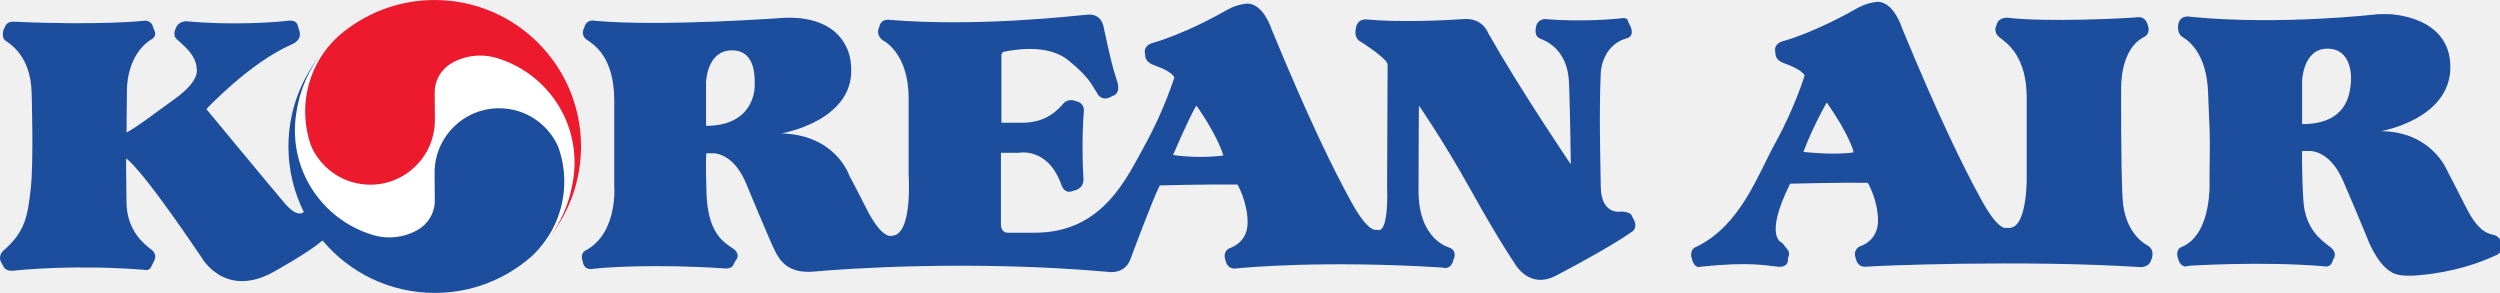
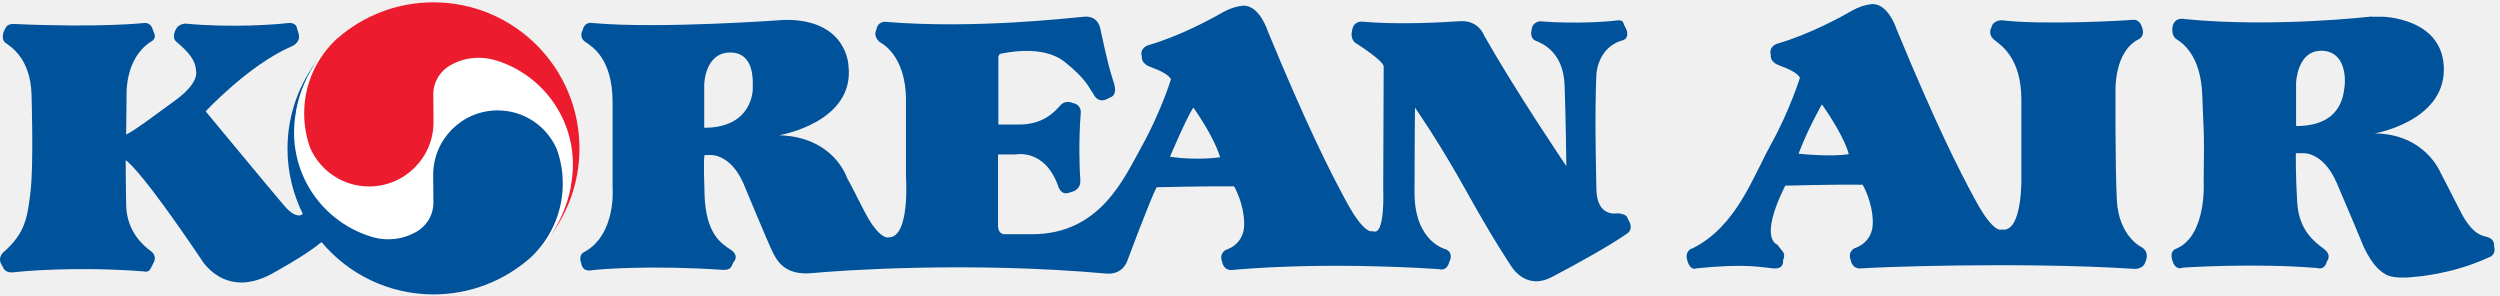
- <svg>
-   <defs id="defs4837" />
-   <g id="layer1" transform="translate(-350.618,-469.1507)">
-     <path id="path3189" style="fill:#1c4e9d;fill-opacity:1;fill-rule:nonzero;stroke:none" d="m 500.339,488.934 c 0,0 2.085,-4.897 2.975,-6.308 0,0 2.547,3.497 3.447,6.369 0,0 -2.872,0.45 -6.422,-0.061 m -59.609,-3.72 0,-5.518 c 0,0 0.058,-4.118 3.314,-4.118 3.273,0 2.861,4.002 2.895,4.508 0.028,0.516 -0.182,5.129 -6.209,5.129 z m 10.2,-13.804 c 0,0 -15.881,1.188 -24.449,0.389 0,0 -1.019,-0.273 -1.301,0.906 0,0 -0.555,0.898 0.34,1.519 0.895,0.624 3.494,2.143 3.494,7.778 0,5.637 0,10.871 0,10.871 0,0 0.508,5.977 -3.61,8.225 0,0 -0.84,0.284 -0.392,1.472 0,0 0.058,1.069 1.246,0.903 1.177,-0.174 7.83,-0.679 16.956,-0.058 0,0 0.784,0.058 1.003,-0.458 0.232,-0.494 0.293,-0.555 0.293,-0.555 0,0 0.793,-0.787 -0.403,-1.577 -1.177,-0.787 -3.151,-1.975 -3.317,-6.988 -0.169,-5.018 0,-5.126 0,-5.126 l 0.729,0 c 0,0 2.527,-0.232 4.223,3.615 0,0 3.273,7.877 3.776,8.833 0.511,0.964 1.467,2.988 5.018,2.649 3.546,-0.334 20.102,-1.522 37.687,0.058 0,0 1.917,0.282 2.649,-1.58 0,0 3.041,-8.167 3.77,-9.471 0,0 6.427,-0.166 9.921,-0.11 0,0 1.29,2.201 1.29,4.85 0,2.649 -2.303,3.27 -2.303,3.27 0,0 -0.961,0.389 -0.508,1.577 0,0 0.169,1.13 1.295,1.014 1.121,-0.116 11.208,-1.069 26.418,-0.116 0,0 1.016,0.4 1.351,-0.953 0,0 0.621,-1.072 -0.45,-1.58 0,0 -3.991,-0.898 -3.991,-7.272 0,-6.369 0.055,-10.868 0.055,-10.868 0,0 3.035,4.334 6.643,10.819 3.607,6.477 5.524,9.242 5.524,9.242 0,0 1.804,3.494 5.347,1.632 3.549,-1.856 7.38,-3.999 9.578,-5.527 0,0 0.851,-0.389 0.392,-1.469 l -0.331,-0.671 c 0,0 -0.061,-0.392 -1.24,-0.508 0,0 -2.649,0.624 -2.709,-3.154 -0.05,-3.77 -0.226,-9.126 0,-14.589 0,0 0.116,-3.386 3.215,-4.342 0,0 1.121,-0.108 0.616,-1.461 l -0.337,-0.682 c 0,0 0,-0.563 -0.784,-0.447 -0.787,0.116 -5.184,0.505 -9.855,0.116 0,0 -1.016,0 -1.135,1.121 0,0 -0.276,1.019 0.514,1.353 0.787,0.337 3.544,1.353 3.72,5.687 0.163,4.35 0.221,10.371 0.221,10.371 0,0 -6.424,-9.465 -10.537,-16.732 0,0 -0.671,-1.975 -3.104,-1.801 -2.408,0.166 -8.222,0.447 -12.445,0.047 0,0 -1.185,-0.163 -1.353,1.19 0,0 -0.337,1.179 0.677,1.685 0,0 3.383,2.143 3.383,2.875 0,0.737 -0.064,15.724 -0.064,15.724 0,0 0.29,6.143 -1.348,5.353 0,0 -0.956,0.619 -3.265,-3.61 -2.309,-4.226 -5.297,-10.252 -10.139,-21.977 0,0 -1.019,-3.265 -3.099,-3.265 0,0 -1.24,0.061 -2.533,0.782 -1.298,0.74 -5.413,3.049 -9.692,4.292 0,0 -1.127,0.334 -0.793,1.461 0,0 -0.163,0.84 1.072,1.306 1.237,0.445 2.309,0.953 2.646,1.566 0,0 -1.293,4.171 -3.662,8.463 -2.367,4.276 -5.402,11.374 -14.138,11.374 l -3.439,0 c 0,0 -0.898,0.108 -0.898,-1.127 0,-1.237 0,-9.068 0,-9.068 l 2.254,0 c 0,0 3.657,-0.793 5.411,3.941 0,0 0.331,1.464 1.572,0.898 0,0 1.406,-0.166 1.295,-1.577 -0.11,-1.403 -0.218,-5.239 0.055,-8.617 0,0 0.116,-1.014 -1.014,-1.237 0,0 -0.898,-0.45 -1.577,0.282 -0.674,0.729 -2.085,2.472 -5.297,2.472 -3.204,0 -2.638,0 -2.638,0 l 0,-8.449 c 0,0 -0.061,-0.558 0.329,-0.616 0.392,-0.058 5.3,-1.246 8.17,1.061 2.872,2.317 3.049,3.273 3.662,4.121 0,0 0.561,1.411 2.025,0.458 0,0 1.132,-0.177 0.566,-1.922 -0.566,-1.757 -0.729,-2.364 -1.685,-6.764 0,0 -0.177,-1.862 -2.088,-1.685 -1.914,0.166 -13.909,1.577 -25.181,0.671 0,0 -1.179,-0.282 -1.409,0.964 0,0 -0.511,0.837 0.447,1.624 0,0 3.32,1.53 3.32,7.383 0,5.861 0,9.808 0,9.808 0,0 0.569,7.778 -2.19,7.778 0,0 -1.188,0.505 -3.209,-3.497 -2.027,-3.999 -2.141,-4.115 -2.141,-4.115 0,0 -1.635,-5.248 -8.681,-5.466 0,0 9.747,-1.632 8.847,-8.957 0,0 -0.166,-5.582 -7.485,-5.803" />
-     <path id="path3191" style="fill:#1c4e9d;fill-opacity:1;fill-rule:nonzero;stroke:none" d="m 583.761,482.228 c 3.046,4.334 3.444,6.366 3.444,6.366 -2.417,0.4 -6.416,-0.055 -6.416,-0.055 1.171,-3.157 2.972,-6.311 2.972,-6.311 m 25.529,9.131 c 0,0 0.221,7.374 -2.538,6.866 0,0 -0.964,0.624 -3.27,-3.602 -2.303,-4.22 -5.295,-10.252 -10.139,-21.969 0,0 -1.014,-3.273 -3.099,-3.273 0,0 -1.235,0.061 -2.53,0.782 -1.301,0.74 -5.411,3.055 -9.689,4.292 0,0 -1.135,0.334 -0.795,1.461 0,0 -0.171,0.848 1.074,1.295 1.237,0.458 2.312,0.956 2.643,1.58 0,0 -1.29,4.165 -3.66,8.449 -2.364,4.287 -4.455,10.537 -10.026,13.351 0,0 -1.08,0.232 -0.732,1.53 0.395,1.461 1.127,1.069 1.127,1.069 6.477,-0.679 8.452,-0.116 9.918,0 1.461,0.108 1.235,-1.069 1.235,-1.069 0.392,-0.74 -0.11,-1.188 -0.11,-1.188 l -0.619,-0.79 c 0,0 -2.425,-0.624 1.011,-7.548 0,0 6.43,-0.166 9.918,-0.116 0,0 1.301,2.193 1.301,4.842 0,2.657 -2.315,3.27 -2.315,3.27 0,0 -0.961,0.398 -0.514,1.577 0,0 0.174,1.13 1.304,1.022 1.124,-0.116 19.831,-0.906 35.041,0.05 0,0 1.066,0.058 1.345,-0.895 0,0 0.624,-1.188 -0.445,-1.862 0,0 -2.991,-1.353 -3.212,-6.134 -0.229,-4.8 -0.166,-13.873 -0.166,-13.873 0,0 -0.229,-5.065 2.977,-6.637 0,0 0.845,-0.403 0.4,-1.533 0,0 -0.226,-1.063 -1.248,-0.956 -1.011,0.116 -11.653,0.679 -16.666,0.058 0,0 -1.138,-0.058 -1.356,0.898 0,0 -0.561,0.911 0.4,1.643 0.956,0.729 3.433,2.417 3.433,7.662 0,5.239 0,9.747 0,9.747" />
-     <path id="path3193" style="fill:#1c4e9d;fill-opacity:1;fill-rule:nonzero;stroke:none" d="m 644.439,484.993 0,-5.524 c 0,0 0.116,-4.107 3.215,-4.107 3.099,0 3.146,3.477 2.986,4.618 -0.158,1.127 -0.447,5.013 -6.201,5.013 m 9.692,-14.034 c 0,0 -12.396,1.464 -23.885,0.342 0,0 -1.464,-0.398 -1.638,1.121 0,0 -0.108,1.014 0.516,1.417 0.619,0.384 3.151,1.911 3.32,7.203 0.174,5.295 0.282,3.773 0.174,10.99 0,0 0.436,6.924 -3.494,8.617 0,0 -1.019,0.224 -0.456,1.696 0,0 0.34,1.127 1.287,0.729 0,0 9.244,-0.613 17.248,0.058 0,0 0.906,0.34 1.182,-0.848 0,0 0.732,-0.787 -0.389,-1.635 -1.135,-0.837 -3.16,-2.309 -3.392,-5.861 -0.226,-3.555 -0.166,-6.361 -0.166,-6.361 l 0.793,0 c 0,0 2.649,-0.345 4.45,3.828 1.806,4.168 3.044,7.214 3.044,7.214 0,0 1.177,3.323 3.096,4.394 0,0 0.787,0.737 3.718,0.389 0,0 4.789,-0.273 9.52,-2.466 0,0 1.069,-0.232 0.726,-1.469 0,0 0.232,-0.969 -1.116,-1.243 -1.353,-0.284 -2.364,-1.58 -3.325,-3.499 -0.964,-1.909 -2.431,-4.731 -2.431,-4.731 0,0 -1.967,-4.889 -8.394,-4.955 0,0 8.844,-1.519 8.844,-8.178 0,-6.637 -7.877,-6.753 -7.877,-6.753" />
-     <path id="path3195" style="fill:#ffffff;fill-opacity:1;fill-rule:nonzero;stroke:none" d="m 424.771,487.849 c 0,10.313 -8.352,18.674 -18.663,18.674 -10.313,0 -18.676,-8.36 -18.676,-18.674 0,-10.321 8.363,-18.682 18.676,-18.682 10.31,0 18.663,8.36 18.663,18.682" />
-     <path id="path3197" style="fill:#ed192d;fill-opacity:1;fill-rule:nonzero;stroke:none" d="m 414.127,476.589 c 5.687,1.746 9.824,7.04 9.824,13.313 0,0.922 -0.094,1.806 -0.26,2.665 l -0.022,0.122 c -0.431,2.458 -1.431,4.731 -2.848,6.654 l -0.028,0.03 c 2.491,-3.171 3.983,-7.181 3.983,-11.539 0,-10.313 -8.366,-18.682 -18.687,-18.682 -4.695,0 -8.982,1.737 -12.269,4.601 l -0.047,0.042 c -2.588,2.375 -4.204,5.786 -4.204,9.573 0,1.561 0.271,3.074 0.784,4.466 l 0.025,0.066 c 1.301,2.839 4.171,4.822 7.501,4.822 4.549,0 8.244,-3.684 8.244,-8.242 l -0.025,-3.546 c 0,-1.619 0.911,-3.049 2.251,-3.778 l 0.013,-0.004 c 1.047,-0.572 2.243,-0.909 3.53,-0.909 0.776,0 1.519,0.116 2.221,0.34 l 0.011,0.009" />
-     <path id="path3199" style="fill:#1c4e9d;fill-opacity:1;fill-rule:nonzero;stroke:none" d="m 391.799,499.864 c 3.428,4.077 8.565,6.673 14.31,6.673 4.698,0 8.998,-1.735 12.28,-4.599 l 0.044,-0.033 c 2.588,-2.384 4.206,-5.795 4.206,-9.578 0,-1.563 -0.276,-3.074 -0.787,-4.469 l -0.025,-0.058 c -1.304,-2.856 -4.165,-4.833 -7.504,-4.833 -4.549,0 -8.239,3.687 -8.239,8.236 l 0.025,3.557 c 0,1.621 -0.911,3.046 -2.254,3.776 l -0.013,0.009 c -1.047,0.572 -2.251,0.906 -3.524,0.906 -0.782,0 -1.527,-0.127 -2.226,-0.34 l -0.009,-0.011 c -5.69,-1.751 -9.827,-7.049 -9.827,-13.31 0,-0.914 0.091,-1.809 0.26,-2.674 l 0.015,-0.116 c 0.434,-2.464 1.433,-4.72 2.859,-6.651 l 0.018,-0.03 c -2.486,3.171 -3.98,7.181 -3.98,11.531 0,2.997 0.71,5.839 1.964,8.352 l -0.155,0.116 c 0,0 -0.724,0.555 -2.196,-1.127 -1.467,-1.696 -10.084,-12.117 -10.084,-12.117 0,0 5.469,-5.861 10.821,-8.225 0,0 1.4,-0.453 1.069,-1.688 l -0.229,-0.737 c 0,0 -0.047,-0.793 -1.295,-0.624 -1.237,0.174 -7.101,0.624 -12.954,0.058 0,0 -0.903,0 -1.24,0.74 0,0 -0.569,0.956 0,1.511 0.566,0.572 2.596,1.978 2.596,3.892 0,0 0.439,1.414 -2.651,3.662 -3.104,2.259 -5.016,3.72 -6.308,4.402 l 0.05,-5.297 c 0,0 -0.166,-4.45 3.046,-6.543 0,0 0.784,-0.331 0.505,-1.063 l -0.218,-0.563 c 0,0 -0.18,-0.906 -1.135,-0.798 0,0 -5.571,0.624 -16.677,0.116 0,0 -0.735,-0.058 -1.011,0.508 l -0.224,0.447 c 0,0 -0.395,1.022 0.224,1.469 0.624,0.45 3.212,1.978 3.328,6.643 0,0 0.279,8.849 -0.116,12.285 -0.398,3.441 -0.674,5.413 -3.436,7.83 0,0 -0.732,0.574 -0.395,1.414 l 0.395,0.729 c 0,0 0.279,0.566 1.235,0.458 0.961,-0.116 7.891,-0.798 16.677,-0.116 0,0 0.624,0.224 0.903,-0.392 l 0.395,-0.79 c 0,0 0.45,-0.787 -0.395,-1.411 -0.848,-0.621 -3.102,-2.417 -3.151,-5.911 -0.055,-3.494 -0.055,-5.706 -0.055,-5.706 0,0 1.522,0.627 9.628,12.633 0,0 2.875,5.181 8.957,1.975 0,0 4.45,-2.425 6.308,-4.002 l 0.196,-0.116" />
-   </g>
+ <svg xmlns="http://www.w3.org/2000/svg" width="321" height="38" viewBox="0 0 321 38" fill="none">
+   <path d="M100.647 2.559C100.647 2.559 84.703 3.741 76.117 2.958C76.117 2.958 75.098 2.677 74.817 3.859C74.817 3.859 74.255 4.761 75.157 5.381C76.058 6.002 78.659 7.524 78.659 13.184V24.089C78.659 24.089 79.161 30.088 75.038 32.349C75.038 32.349 74.196 32.63 74.639 33.812C74.639 33.812 74.699 34.891 75.881 34.714C77.063 34.536 83.742 34.034 92.904 34.655C92.904 34.655 93.702 34.714 93.924 34.197C94.145 33.694 94.204 33.635 94.204 33.635C94.204 33.635 95.002 32.837 93.805 32.054C92.623 31.256 90.643 30.074 90.466 25.05C90.288 20.025 90.466 19.907 90.466 19.907H91.205C91.205 19.907 93.746 19.686 95.446 23.527C95.446 23.527 98.726 31.433 99.228 32.408C99.731 33.369 100.691 35.408 104.253 35.068C107.814 34.728 124.438 33.546 142.067 35.127C142.067 35.127 143.988 35.408 144.727 33.546C144.727 33.546 147.786 25.345 148.51 24.045C148.51 24.045 154.953 23.882 158.455 23.927C158.455 23.927 159.755 26.128 159.755 28.788C159.755 31.448 157.435 32.069 157.435 32.069C157.435 32.069 156.475 32.468 156.933 33.65C156.933 33.65 157.095 34.773 158.233 34.669C159.371 34.551 169.479 33.591 184.743 34.551C184.743 34.551 185.763 34.95 186.103 33.591C186.103 33.591 186.723 32.512 185.645 32.01C185.645 32.01 181.625 31.108 181.625 24.724C181.625 18.341 181.684 13.819 181.684 13.819C181.684 13.819 184.743 18.163 188.349 24.665C191.969 31.167 193.89 33.931 193.89 33.931C193.89 33.931 195.693 37.433 199.254 35.571C202.816 33.709 206.658 31.552 208.859 30.029C208.859 30.029 209.702 29.63 209.258 28.567L208.918 27.887C208.918 27.887 208.859 27.488 207.677 27.384C207.677 27.384 205.017 28.005 204.973 24.222C204.914 20.439 204.751 15.06 204.973 9.578C204.973 9.578 205.091 6.179 208.194 5.219C208.194 5.219 209.317 5.101 208.815 3.756L208.475 3.076C208.475 3.076 208.475 2.515 207.677 2.618C206.879 2.736 202.476 3.12 197.777 2.736C197.777 2.736 196.757 2.736 196.654 3.859C196.654 3.859 196.373 4.879 197.156 5.219C197.954 5.559 200.717 6.578 200.895 10.923C201.057 15.267 201.116 21.326 201.116 21.326C201.116 21.326 194.673 11.824 190.551 4.539C190.551 4.539 189.871 2.559 187.447 2.721C185.024 2.899 179.202 3.18 174.961 2.781C174.961 2.781 173.779 2.603 173.601 3.963C173.601 3.963 173.261 5.145 174.281 5.662C174.281 5.662 177.665 7.805 177.665 8.544C177.665 9.282 177.606 24.311 177.606 24.311C177.606 24.311 177.887 30.473 176.246 29.675C176.246 29.675 175.286 30.295 172.966 26.054C170.646 21.813 167.646 15.77 162.785 4.007C162.785 4.007 161.765 0.727 159.681 0.727C159.681 0.727 158.44 0.786 157.14 1.51C155.839 2.249 151.717 4.569 147.416 5.81C147.416 5.81 146.279 6.15 146.618 7.288C146.618 7.288 146.456 8.13 147.697 8.588C148.938 9.046 150.017 9.548 150.357 10.169C150.357 10.169 149.057 14.351 146.678 18.651C144.298 22.951 141.254 30.074 132.492 30.074H129.049C129.049 30.074 128.147 30.192 128.147 28.936V19.833H130.408C130.408 19.833 134.088 19.035 135.831 23.794C135.831 23.794 136.171 25.256 137.412 24.695C137.412 24.695 138.816 24.518 138.713 23.114C138.595 21.71 138.491 17.853 138.772 14.469C138.772 14.469 138.89 13.45 137.752 13.228C137.752 13.228 136.851 12.77 136.171 13.509C135.491 14.248 134.073 15.991 130.851 15.991C127.63 15.991 128.191 15.991 128.191 15.991V7.509C128.191 7.509 128.132 6.948 128.531 6.889C128.93 6.829 133.851 5.647 136.733 7.967C139.614 10.287 139.777 11.248 140.412 12.09C140.412 12.09 140.974 13.509 142.451 12.548C142.451 12.548 143.589 12.386 143.013 10.627C142.451 8.869 142.274 8.248 141.314 3.845C141.314 3.845 141.136 1.983 139.215 2.145C137.294 2.308 125.251 3.726 113.946 2.825C113.946 2.825 112.764 2.544 112.528 3.785C112.528 3.785 112.025 4.628 112.986 5.426C112.986 5.426 116.326 6.948 116.326 12.829V22.671C116.326 22.671 116.887 30.473 114.124 30.473C114.124 30.473 112.942 30.975 110.902 26.971C108.863 22.951 108.76 22.848 108.76 22.848C108.76 22.848 107.119 17.587 100.056 17.366C100.056 17.366 109.838 15.725 108.937 8.381C108.937 8.381 108.774 2.781 101.416 2.559H100.618H100.647ZM90.421 16.405V10.864C90.421 10.864 90.481 6.741 93.761 6.741C97.041 6.741 96.628 10.76 96.657 11.263C96.687 11.78 96.48 16.405 90.436 16.405H90.421ZM150.224 20.129C150.224 20.129 152.308 15.208 153.224 13.804C153.224 13.804 155.765 17.306 156.667 20.188C156.667 20.188 153.785 20.646 150.224 20.129Z" fill="#00529B" />
+   <path d="M259.545 22.568C259.545 22.568 259.766 29.971 257.003 29.469C257.003 29.469 256.043 30.09 253.723 25.849C251.403 21.608 248.403 15.564 243.541 3.801C243.541 3.801 242.522 0.521 240.438 0.521C240.438 0.521 239.197 0.58 237.896 1.319C236.596 2.058 232.473 4.378 228.173 5.619C228.173 5.619 227.05 5.959 227.375 7.097C227.375 7.097 227.198 7.939 228.454 8.397C229.695 8.855 230.774 9.357 231.114 9.978C231.114 9.978 229.813 14.16 227.434 18.46C225.055 22.76 222.971 29.026 217.371 31.863C217.371 31.863 216.292 32.084 216.632 33.385C217.031 34.848 217.755 34.464 217.755 34.464C224.257 33.784 226.237 34.345 227.7 34.464C229.178 34.582 228.941 33.385 228.941 33.385C229.34 32.646 228.823 32.203 228.823 32.203L228.203 31.405C228.203 31.405 225.764 30.784 229.222 23.839C229.222 23.839 235.665 23.662 239.167 23.721C239.167 23.721 240.468 25.922 240.468 28.582C240.468 31.242 238.148 31.863 238.148 31.863C238.148 31.863 237.187 32.262 237.645 33.444C237.645 33.444 237.822 34.567 238.945 34.464C240.083 34.345 258.85 33.562 274.115 34.523C274.115 34.523 275.194 34.582 275.474 33.621C275.474 33.621 276.095 32.439 275.016 31.759C275.016 31.759 272.017 30.4 271.795 25.597C271.573 20.795 271.632 11.692 271.632 11.692C271.632 11.692 271.411 6.609 274.632 5.028C274.632 5.028 275.489 4.629 275.031 3.506C275.031 3.506 274.809 2.427 273.79 2.545C272.77 2.663 262.086 3.225 257.062 2.604C257.062 2.604 255.924 2.545 255.703 3.506C255.703 3.506 255.141 4.407 256.102 5.146C257.062 5.885 259.545 7.569 259.545 12.83V22.612V22.568ZM233.936 13.406C236.995 17.766 237.379 19.79 237.379 19.79C234.956 20.189 230.936 19.731 230.936 19.731C232.118 16.569 233.936 13.392 233.936 13.392V13.406Z" fill="#00529B" />
+   <path d="M304.541 2.116C304.541 2.116 292.098 3.579 280.572 2.456C280.572 2.456 279.109 2.057 278.932 3.594C278.932 3.594 278.814 4.614 279.434 5.013C280.055 5.412 282.597 6.934 282.774 12.254C282.951 17.573 283.055 16.036 282.951 23.277C282.951 23.277 283.395 30.237 279.449 31.922C279.449 31.922 278.43 32.143 278.991 33.621C278.991 33.621 279.331 34.759 280.292 34.36C280.292 34.36 289.557 33.739 297.581 34.419C297.581 34.419 298.482 34.759 298.763 33.577C298.763 33.577 299.502 32.779 298.364 31.936C297.226 31.094 295.202 29.616 294.965 26.055C294.743 22.494 294.788 19.672 294.788 19.672H295.586C295.586 19.672 298.246 19.332 300.048 23.514C301.851 27.695 303.107 30.754 303.107 30.754C303.107 30.754 304.289 34.094 306.21 35.158C306.21 35.158 307.008 35.897 309.949 35.557C309.949 35.557 314.752 35.276 319.495 33.074C319.495 33.074 320.574 32.853 320.234 31.597C320.234 31.597 320.456 30.636 319.096 30.355C317.737 30.075 316.717 28.774 315.771 26.853C314.811 24.932 313.333 22.11 313.333 22.11C313.333 22.11 311.353 17.189 304.91 17.13C304.91 17.13 313.791 15.608 313.791 8.929C313.791 2.249 305.871 2.146 305.871 2.146H304.511L304.541 2.116ZM294.817 16.184V10.643C294.817 10.643 294.936 6.52 298.039 6.52C301.142 6.52 301.201 10.022 301.038 11.16C300.876 12.298 300.58 16.184 294.817 16.184Z" fill="#00529B" />
+   <path d="M74.403 19.05C74.403 29.394 66.01 37.788 55.666 37.788C45.322 37.788 36.928 29.394 36.928 19.05C36.928 8.706 45.322 0.313 55.666 0.313C66.01 0.313 74.403 8.706 74.403 19.05Z" fill="white" />
+   <path d="M63.705 7.761C69.408 9.519 73.561 14.839 73.561 21.119C73.561 22.035 73.472 22.936 73.31 23.794V23.912C72.852 26.38 71.861 28.655 70.428 30.591L70.398 30.621C72.911 27.429 74.403 23.41 74.403 19.05C74.403 8.692 66.01 0.298 55.651 0.298C50.937 0.298 46.622 2.042 43.327 4.923L43.283 4.953C40.682 7.332 39.056 10.76 39.056 14.558C39.056 16.139 39.337 17.646 39.84 19.035L39.869 19.095C41.169 21.947 44.051 23.941 47.391 23.941C51.957 23.941 55.666 20.247 55.666 15.681L55.636 12.12C55.636 10.479 56.552 9.061 57.897 8.337H57.912C58.961 7.746 60.173 7.421 61.458 7.421C62.242 7.421 62.98 7.539 63.69 7.761H63.705Z" fill="#EC1B2E" />
+   <path d="M41.303 31.109C44.746 35.202 49.903 37.803 55.666 37.803C60.38 37.803 64.695 36.059 67.99 33.193L68.034 33.163C70.635 30.784 72.26 27.356 72.26 23.558C72.26 21.977 71.98 20.47 71.463 19.08L71.433 19.021C70.132 16.155 67.251 14.175 63.897 14.175C59.331 14.175 55.621 17.884 55.621 22.45L55.651 26.011C55.651 27.651 54.735 29.07 53.39 29.809H53.375C52.326 30.4 51.114 30.725 49.844 30.725C49.06 30.725 48.322 30.607 47.612 30.37C41.908 28.612 37.756 23.292 37.756 17.012C37.756 16.096 37.845 15.194 38.007 14.337V14.219C38.465 11.751 39.47 9.49 40.889 7.54L40.918 7.51C38.421 10.702 36.914 14.721 36.914 19.08C36.914 22.095 37.623 24.932 38.879 27.459L38.731 27.577C38.731 27.577 37.992 28.139 36.53 26.454C35.067 24.755 26.407 14.293 26.407 14.293C26.407 14.293 31.89 8.411 37.268 6.032C37.268 6.032 38.687 5.589 38.347 4.333L38.126 3.594C38.126 3.594 38.066 2.796 36.825 2.973C35.584 3.136 29.703 3.594 23.821 3.033C23.821 3.033 22.92 3.033 22.58 3.771C22.58 3.771 22.018 4.732 22.58 5.293C23.142 5.855 25.181 7.274 25.181 9.195C25.181 9.195 25.624 10.613 22.521 12.874C19.418 15.135 17.497 16.613 16.196 17.278L16.256 11.958C16.256 11.958 16.093 7.495 19.314 5.397C19.314 5.397 20.112 5.057 19.817 4.318L19.595 3.757C19.595 3.757 19.418 2.855 18.457 2.959C18.457 2.959 12.857 3.579 1.73 3.077C1.73 3.077 0.991 3.018 0.71 3.579L0.488 4.037C0.488 4.037 0.089 5.057 0.71 5.5C1.331 5.958 3.931 7.48 4.05 12.165C4.05 12.165 4.33 21.046 3.931 24.489C3.532 27.932 3.252 29.912 0.488 32.35C0.488 32.35 -0.25 32.912 0.089 33.769L0.488 34.508C0.488 34.508 0.769 35.069 1.73 34.966C2.69 34.847 9.65 34.168 18.457 34.847C18.457 34.847 19.078 35.069 19.359 34.449L19.758 33.651C19.758 33.651 20.216 32.853 19.359 32.232C18.502 31.611 16.256 29.794 16.196 26.292C16.137 22.79 16.137 20.573 16.137 20.573C16.137 20.573 17.659 21.194 25.801 33.237C25.801 33.237 28.683 38.438 34.786 35.217C34.786 35.217 39.248 32.794 41.11 31.212L41.303 31.094V31.109Z" fill="#00529B" />
</svg>
